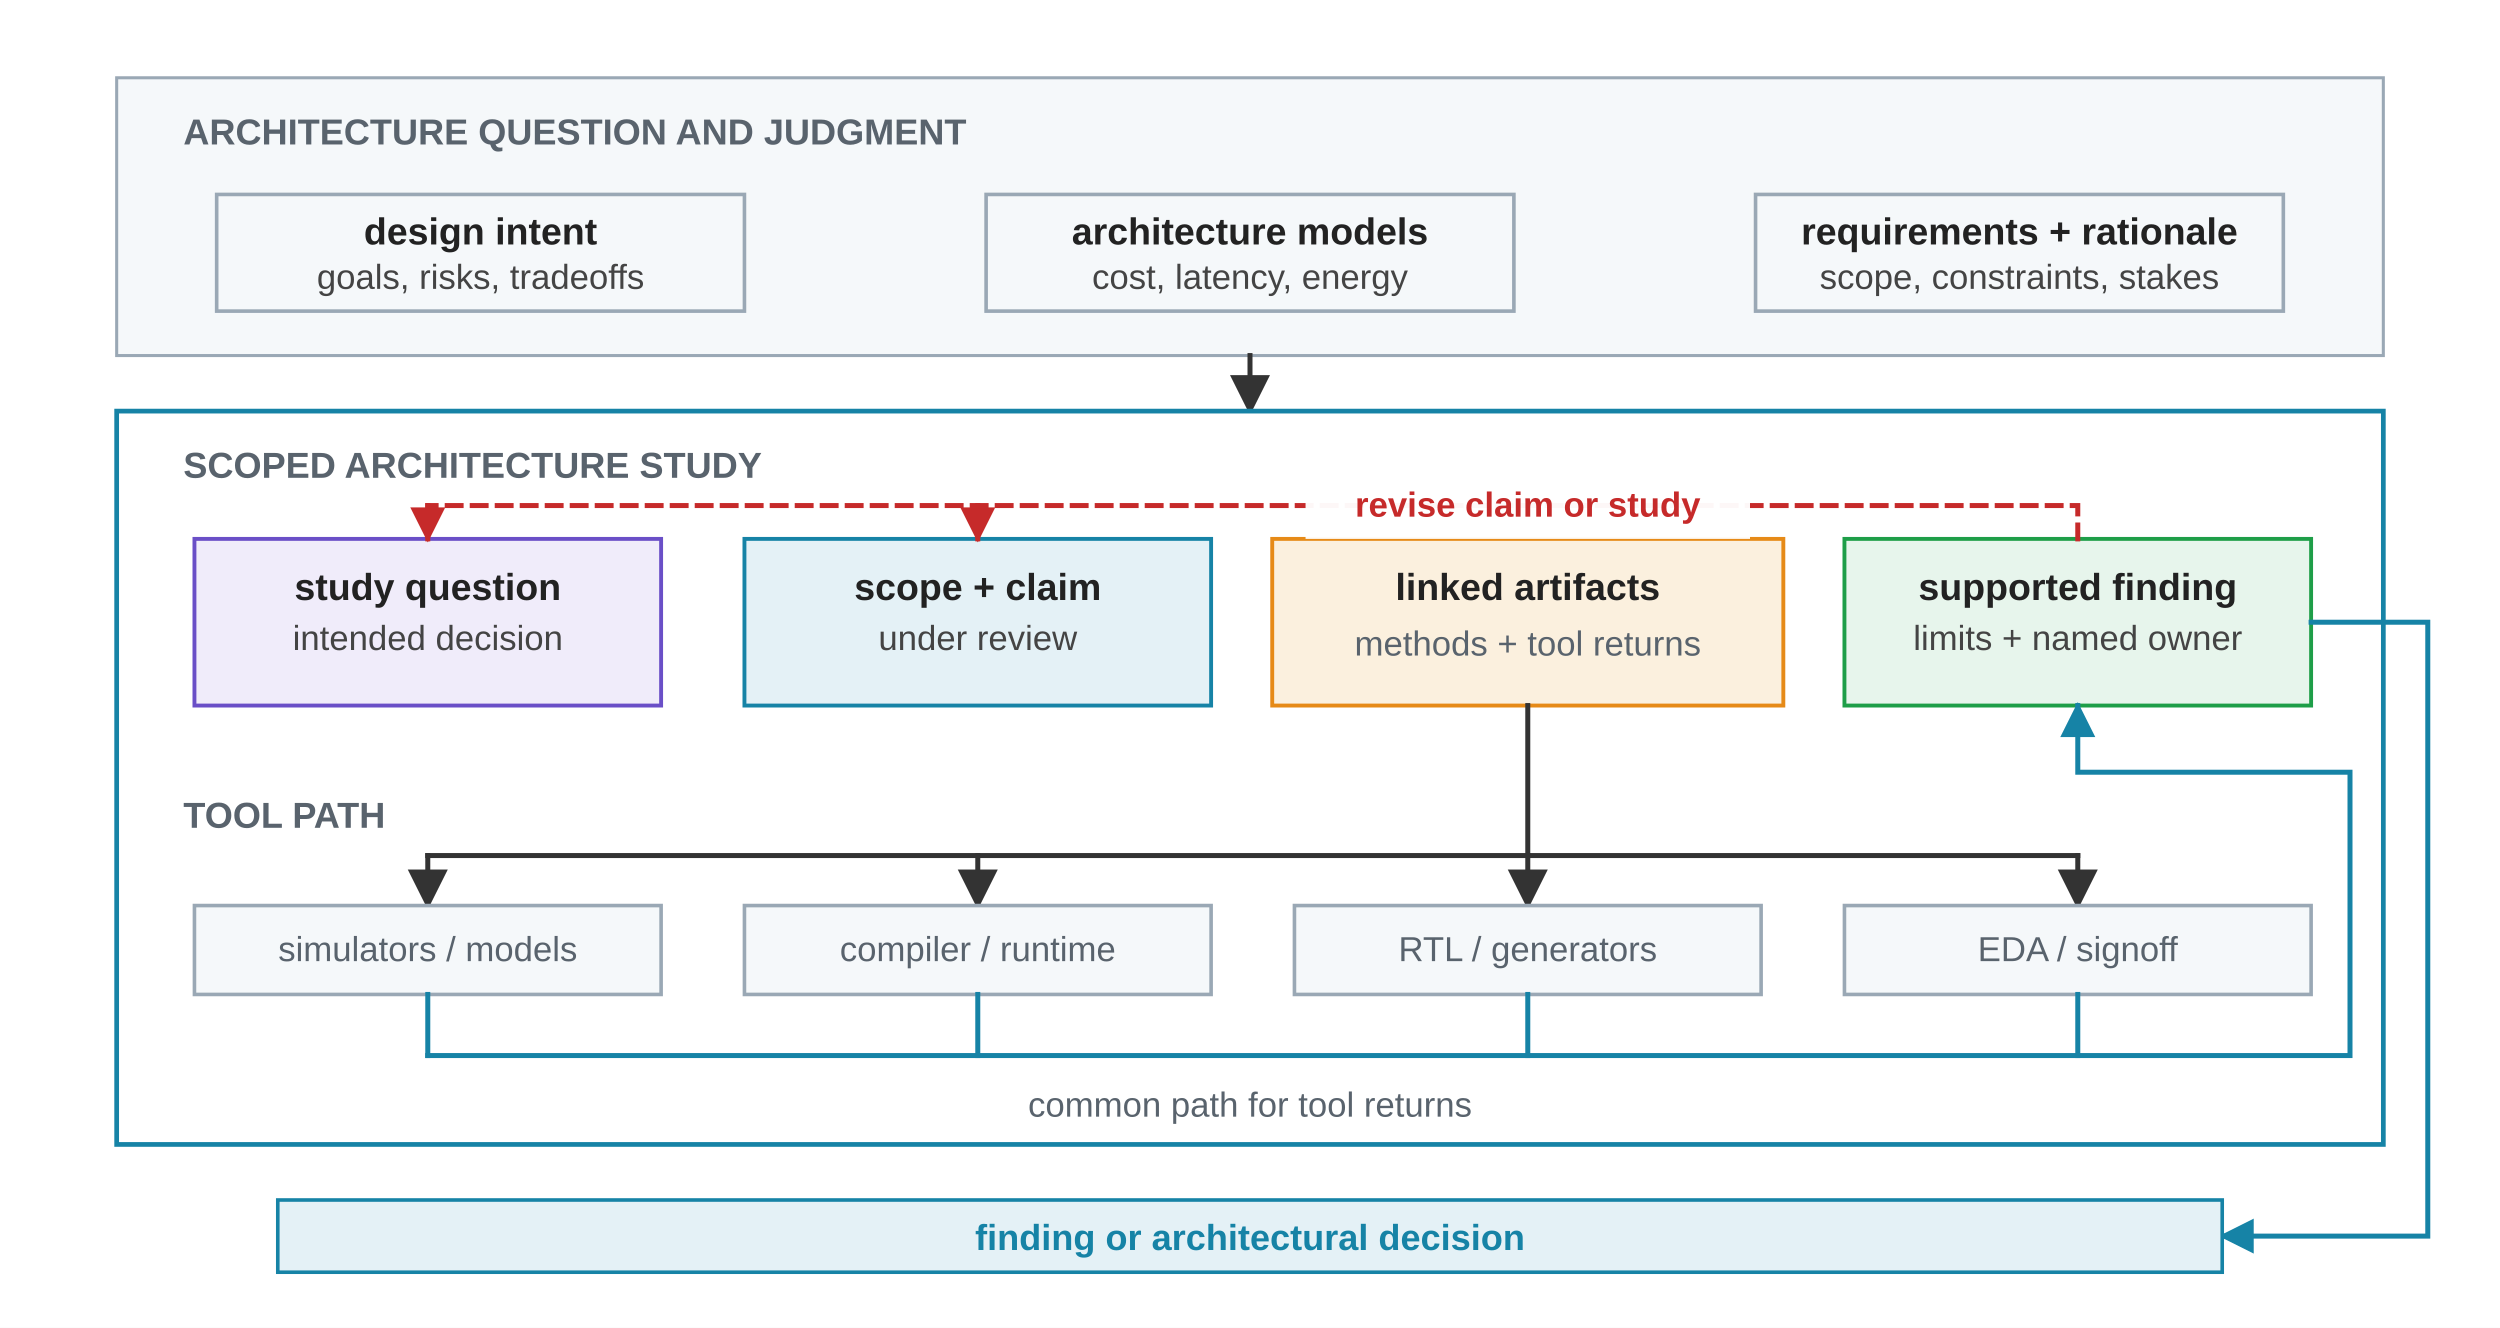
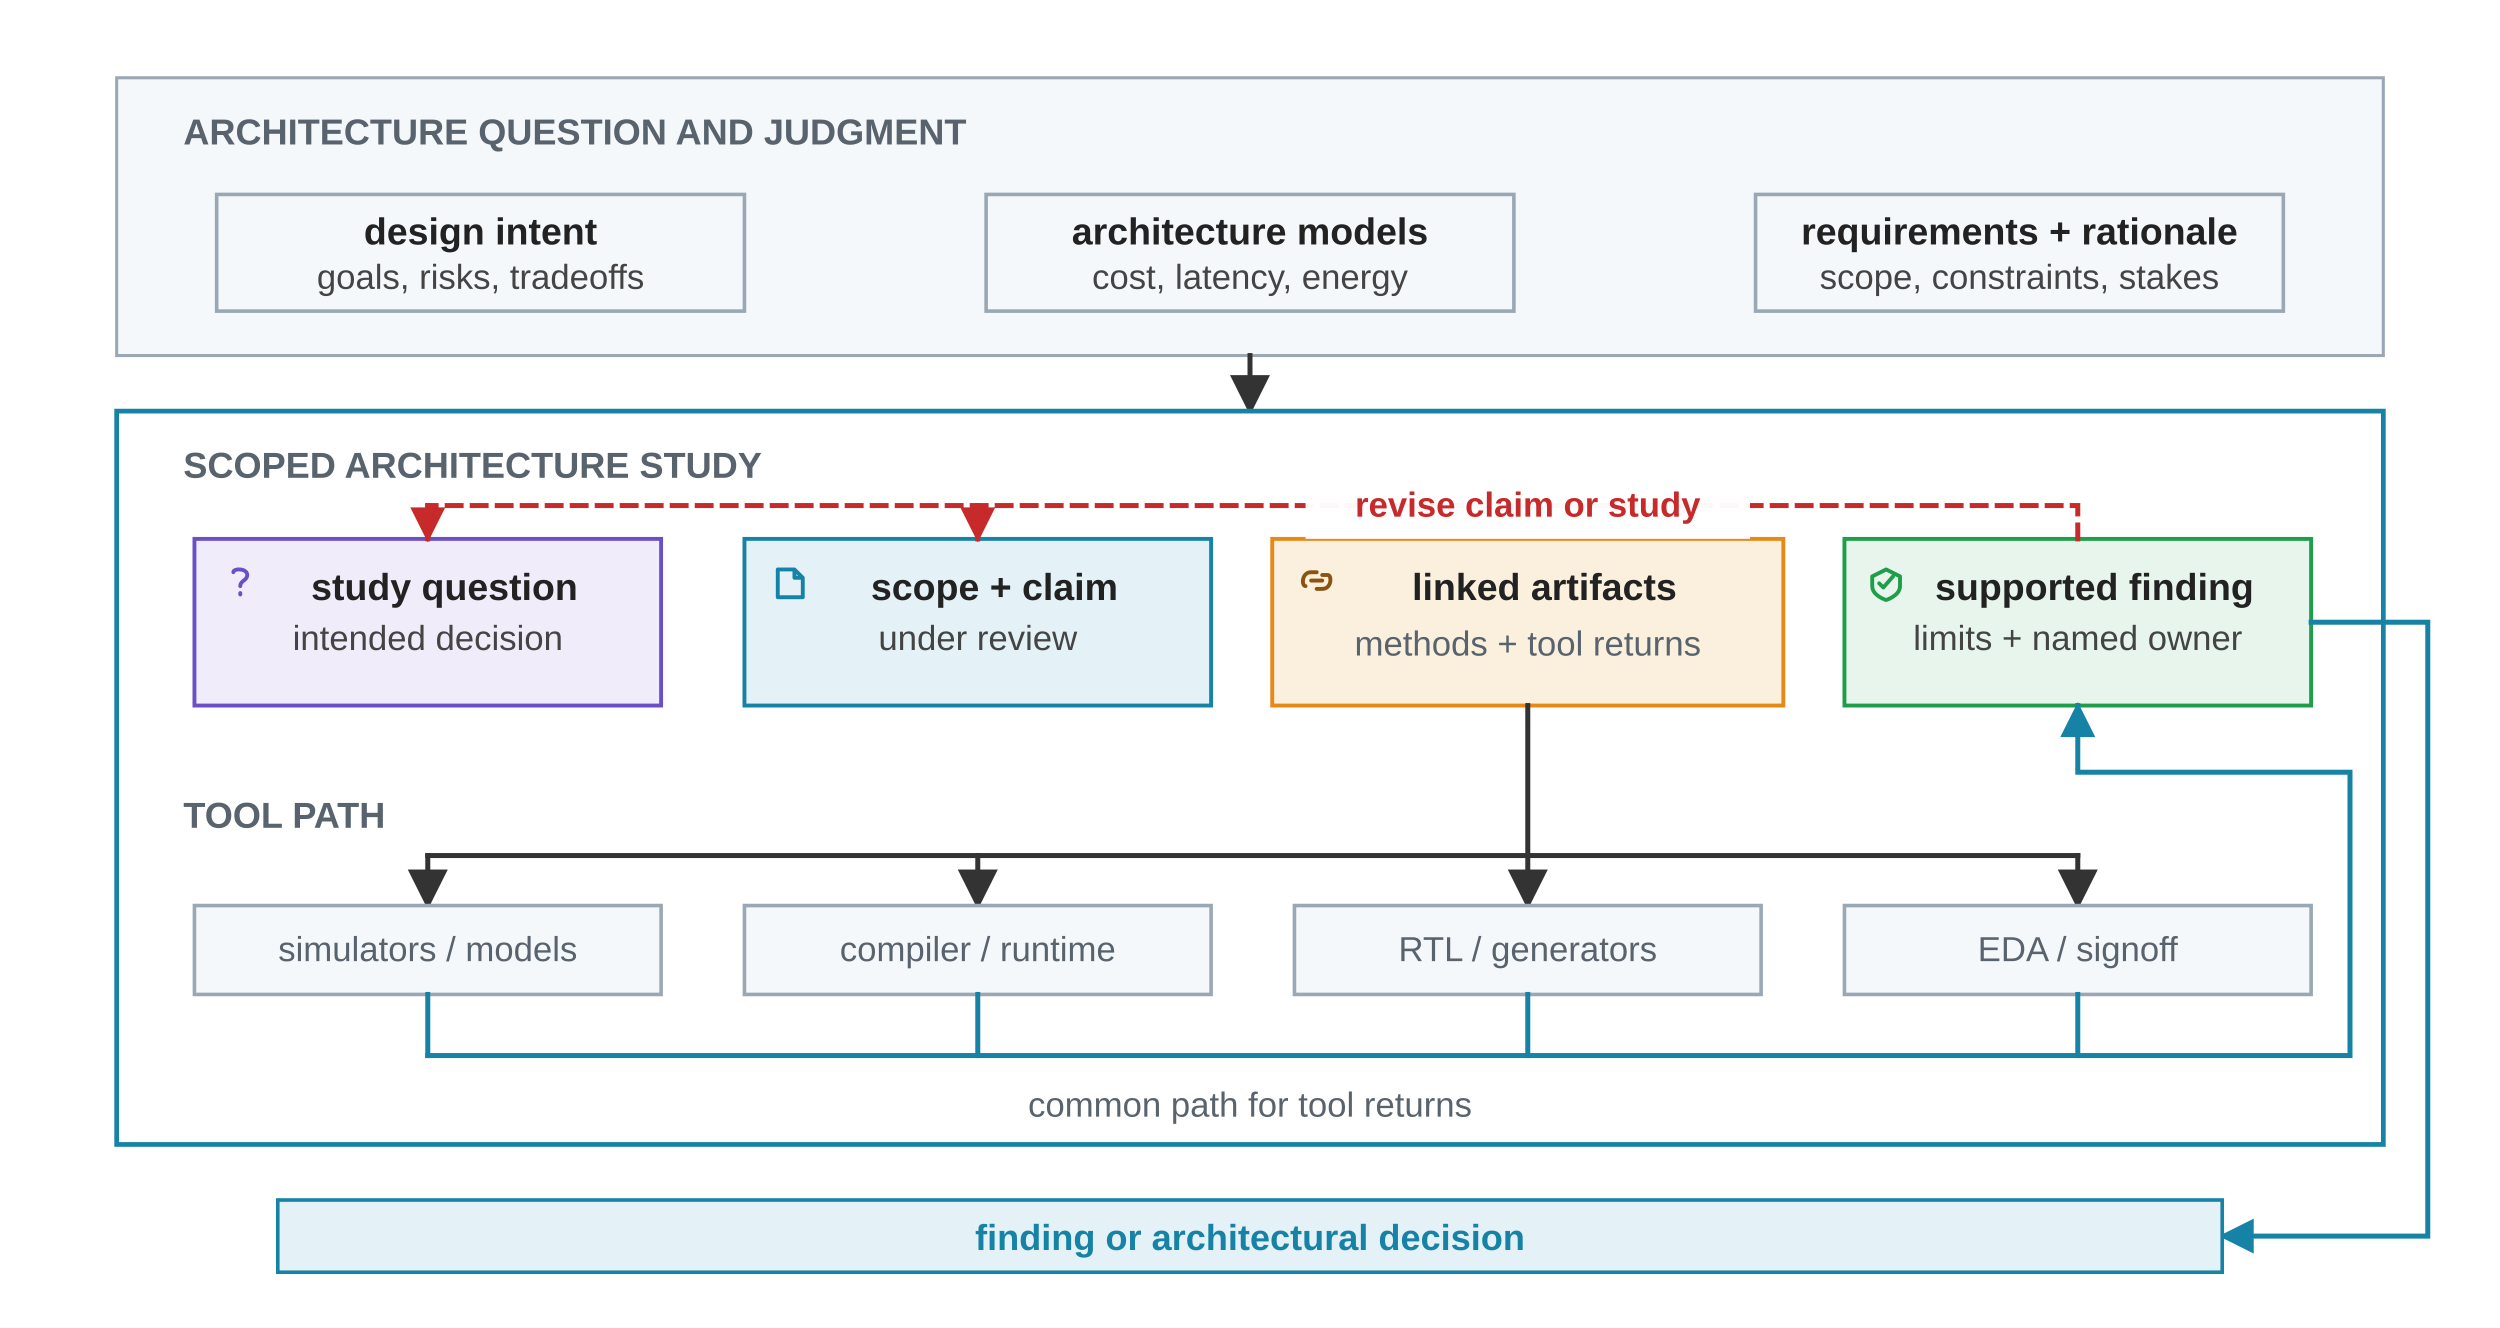
<svg xmlns="http://www.w3.org/2000/svg" viewBox="0 0 900 478" role="img">
  <defs>
    <marker id="arrow" viewBox="0 0 10 10" refX="9" refY="5" markerWidth="8" markerHeight="8" orient="auto">
      <path d="M 0 0 L 10 5 L 0 10 z" fill="#333333" />
    </marker>
    <marker id="arrow-blue" viewBox="0 0 10 10" refX="9" refY="5" markerWidth="7" markerHeight="7" orient="auto">
      <path d="M 0 0 L 10 5 L 0 10 z" fill="#1683A6" />
    </marker>
    <marker id="arrow-red" viewBox="0 0 10 10" refX="9" refY="5" markerWidth="7" markerHeight="7" orient="auto">
      <path d="M 0 0 L 10 5 L 0 10 z" fill="#C62A2A" />
    </marker>
    <style>
      .font { font-family: Arial, Helvetica, sans-serif; }
      .row-label { font-size: 13px; font-weight: 700; fill: #59636D; letter-spacing: 0; }
      .label { font-size: 13.5px; font-weight: 700; fill: #222222; }
      .process-label { font-size: 13.5px; font-weight: 700; fill: #222222; }
      .body { font-size: 12.5px; fill: #444444; }
      .micro { font-size: 12.5px; fill: #59636D; }
      .note { font-size: 13px; font-weight: 700; fill: #1683A6; }
      .panel { fill: #F5F8FA; stroke: #9AA8B5; stroke-width: 1.1; }
      .study { fill: #FFFFFF; stroke: #1683A6; stroke-width: 1.7; }
      .tacit { fill: #F5F8FA; stroke: #9AA8B5; stroke-width: 1.3; }
      .scope { fill: #F0ECFA; stroke: #6A4FC7; stroke-width: 1.4; }
      .loop { fill: #FBF0DE; stroke: #E68A17; stroke-width: 1.4; }
      .evidence { fill: #E7F5EC; stroke: #1E9E48; stroke-width: 1.4; }
      .review { fill: #E4F1F6; stroke: #1683A6; stroke-width: 1.4; }
      .flow { fill: #F5F8FA; stroke: #9AA8B5; stroke-width: 1.3; }
      .outcome { fill: #E4F1F6; stroke: #1683A6; stroke-width: 1.3; }
      .arrow { stroke: #333333; stroke-width: 1.8; fill: none; stroke-linecap: square; stroke-linejoin: miter; }
      .feedback { stroke: #1683A6; stroke-width: 1.8; fill: none; stroke-linecap: square; stroke-linejoin: miter; }
      .revision { stroke: #C62A2A; stroke-width: 1.8; fill: none; stroke-linecap: square; stroke-linejoin: miter; stroke-dasharray: 5 4; }
      .revision-text { font-size: 12.5px; font-weight: 700; fill: #C62A2A; }
+ 
+       /* Vector Glyphs */
+       .glyph-path { fill: none; stroke-linecap: round; stroke-linejoin: round; stroke-width: 1.4; }
+       .glyph-purple { stroke: #6A4FC7; }
+       .glyph-blue { stroke: #1683A6; }
+       .glyph-amber { stroke: #8A5310; }
+       .glyph-emerald { stroke: #1E9E48; }
    </style>
  </defs>
  <rect width="900" height="478" fill="#FFFFFF" />
  <g class="font">
    <rect class="panel" x="42" y="28" width="816" height="100" />
    <text class="row-label" x="66" y="52">ARCHITECTURE QUESTION AND JUDGMENT</text>
    <rect class="tacit" x="78" y="70" width="190" height="42" />
    <text class="label" x="173" y="88" text-anchor="middle">design intent</text>
    <text class="body" x="173" y="104" text-anchor="middle">goals, risks, tradeoffs</text>
    <rect class="tacit" x="355" y="70" width="190" height="42" />
    <text class="label" x="450" y="88" text-anchor="middle">architecture models</text>
    <text class="body" x="450" y="104" text-anchor="middle">cost, latency, energy</text>
    <rect class="tacit" x="632" y="70" width="190" height="42" />
    <text class="label" x="727" y="88" text-anchor="middle">requirements + rationale</text>
    <text class="body" x="727" y="104" text-anchor="middle">scope, constraints, stakes</text>
    <line class="arrow" x1="450" y1="128" x2="450" y2="148" marker-end="url(#arrow)" />
    <rect class="study" x="42" y="148" width="816" height="264" />
    <text class="row-label" x="66" y="172">SCOPED ARCHITECTURE STUDY</text>
    <rect class="scope" x="70" y="194" width="168" height="60" />
-     <text class="label" x="154" y="216" text-anchor="middle">study question</text>
+     <g transform="translate(80, 204)">
+       <path d="M 4 2 C 4 0.5, 9 0.5, 9 3 C 9 5, 6.5 5, 6.5 7 M 6.5 9.5 V 10" class="glyph-path glyph-purple" />
+     </g>
+     <text class="label" x="160" y="216" text-anchor="middle">study question</text>
    <text class="body" x="154" y="234" text-anchor="middle">intended decision</text>
    <rect class="review" x="268" y="194" width="168" height="60" />
-     <text class="label" x="352" y="216" text-anchor="middle">scope + claim</text>
+     <g transform="translate(278, 204)">
+       <path d="M 2 1 H 8 L 11 4 V 11 H 2 Z M 8 1 V 4 H 11" class="glyph-path glyph-blue" />
+     </g>
+     <text class="label" x="358" y="216" text-anchor="middle">scope + claim</text>
    <text class="body" x="352" y="234" text-anchor="middle">under review</text>
    <rect class="loop" x="458" y="194" width="184" height="60" />
-     <text class="process-label" x="550" y="216" text-anchor="middle">linked artifacts</text>
+     <g transform="translate(468, 204)">
+       <path d="M 2 7 C 0.5 7, 0.5 2, 4 2 H 6 M 6 8 H 8 C 11.5 8, 11.5 3, 10 3 H 8 M 4 5 H 8" class="glyph-path glyph-amber" />
+     </g>
+     <text class="process-label" x="556" y="216" text-anchor="middle">linked artifacts</text>
    <text class="micro" x="550" y="236" text-anchor="middle">methods + tool returns</text>
    <rect class="evidence" x="664" y="194" width="168" height="60" />
-     <text class="label" x="748" y="216" text-anchor="middle">supported finding</text>
+     <g transform="translate(674, 204)">
+       <path d="M 5 1 L 10 3.5 V 7 C 10 10.5, 5 12, 5 12 C 5 12, 0 10.5, 0 7 V 3.5 Z" class="glyph-path glyph-emerald" />
+       <path d="M 2.5 6 L 4 7.5 L 7.5 3.5" class="glyph-path glyph-emerald" />
+     </g>
+     <text class="label" x="754" y="216" text-anchor="middle">supported finding</text>
    <text class="body" x="748" y="234" text-anchor="middle">limits + named owner</text>
    <path class="revision" d="M 748 194 V 182 H 154" />
    <line class="revision" x1="154" y1="182" x2="154" y2="194" marker-end="url(#arrow-red)" />
    <line class="revision" x1="352" y1="182" x2="352" y2="194" marker-end="url(#arrow-red)" />
    <rect x="470" y="170" width="160" height="24" fill="#FFFFFF" opacity="0.96" />
    <text class="revision-text" x="550" y="186" text-anchor="middle">revise claim or study</text>
    <text class="row-label" x="66" y="298">TOOL PATH</text>
    <path class="arrow" d="M 550 254 V 308 H 748" />
    <line class="arrow" x1="154" y1="308" x2="154" y2="326" marker-end="url(#arrow)" />
    <line class="arrow" x1="352" y1="308" x2="352" y2="326" marker-end="url(#arrow)" />
    <line class="arrow" x1="550" y1="308" x2="550" y2="326" marker-end="url(#arrow)" />
    <line class="arrow" x1="748" y1="308" x2="748" y2="326" marker-end="url(#arrow)" />
    <line class="arrow" x1="154" y1="308" x2="550" y2="308" />
    <rect class="flow" x="70" y="326" width="168" height="32" />
    <text class="micro" x="154" y="346" text-anchor="middle">simulators / models</text>
    <rect class="flow" x="268" y="326" width="168" height="32" />
    <text class="micro" x="352" y="346" text-anchor="middle">compiler / runtime</text>
    <rect class="flow" x="466" y="326" width="168" height="32" />
    <text class="micro" x="550" y="346" text-anchor="middle">RTL / generators</text>
    <rect class="flow" x="664" y="326" width="168" height="32" />
    <text class="micro" x="748" y="346" text-anchor="middle">EDA / signoff</text>
    <line class="feedback" x1="154" y1="358" x2="154" y2="380" />
    <line class="feedback" x1="352" y1="358" x2="352" y2="380" />
    <line class="feedback" x1="550" y1="358" x2="550" y2="380" />
    <line class="feedback" x1="748" y1="358" x2="748" y2="380" />
    <path class="feedback" d="M 154 380 H 846 V 278 H 748 V 254" marker-end="url(#arrow-blue)" />
    <text class="micro" x="450" y="402" text-anchor="middle" fill="#1683A6">common path for tool returns</text>
    <path class="feedback" d="M 832 224 H 874 V 445 H 800" marker-end="url(#arrow-blue)" />
    <rect class="outcome" x="100" y="432" width="700" height="26" />
    <text class="note" x="450" y="450" text-anchor="middle">finding or architectural decision</text>
  </g>
</svg>
